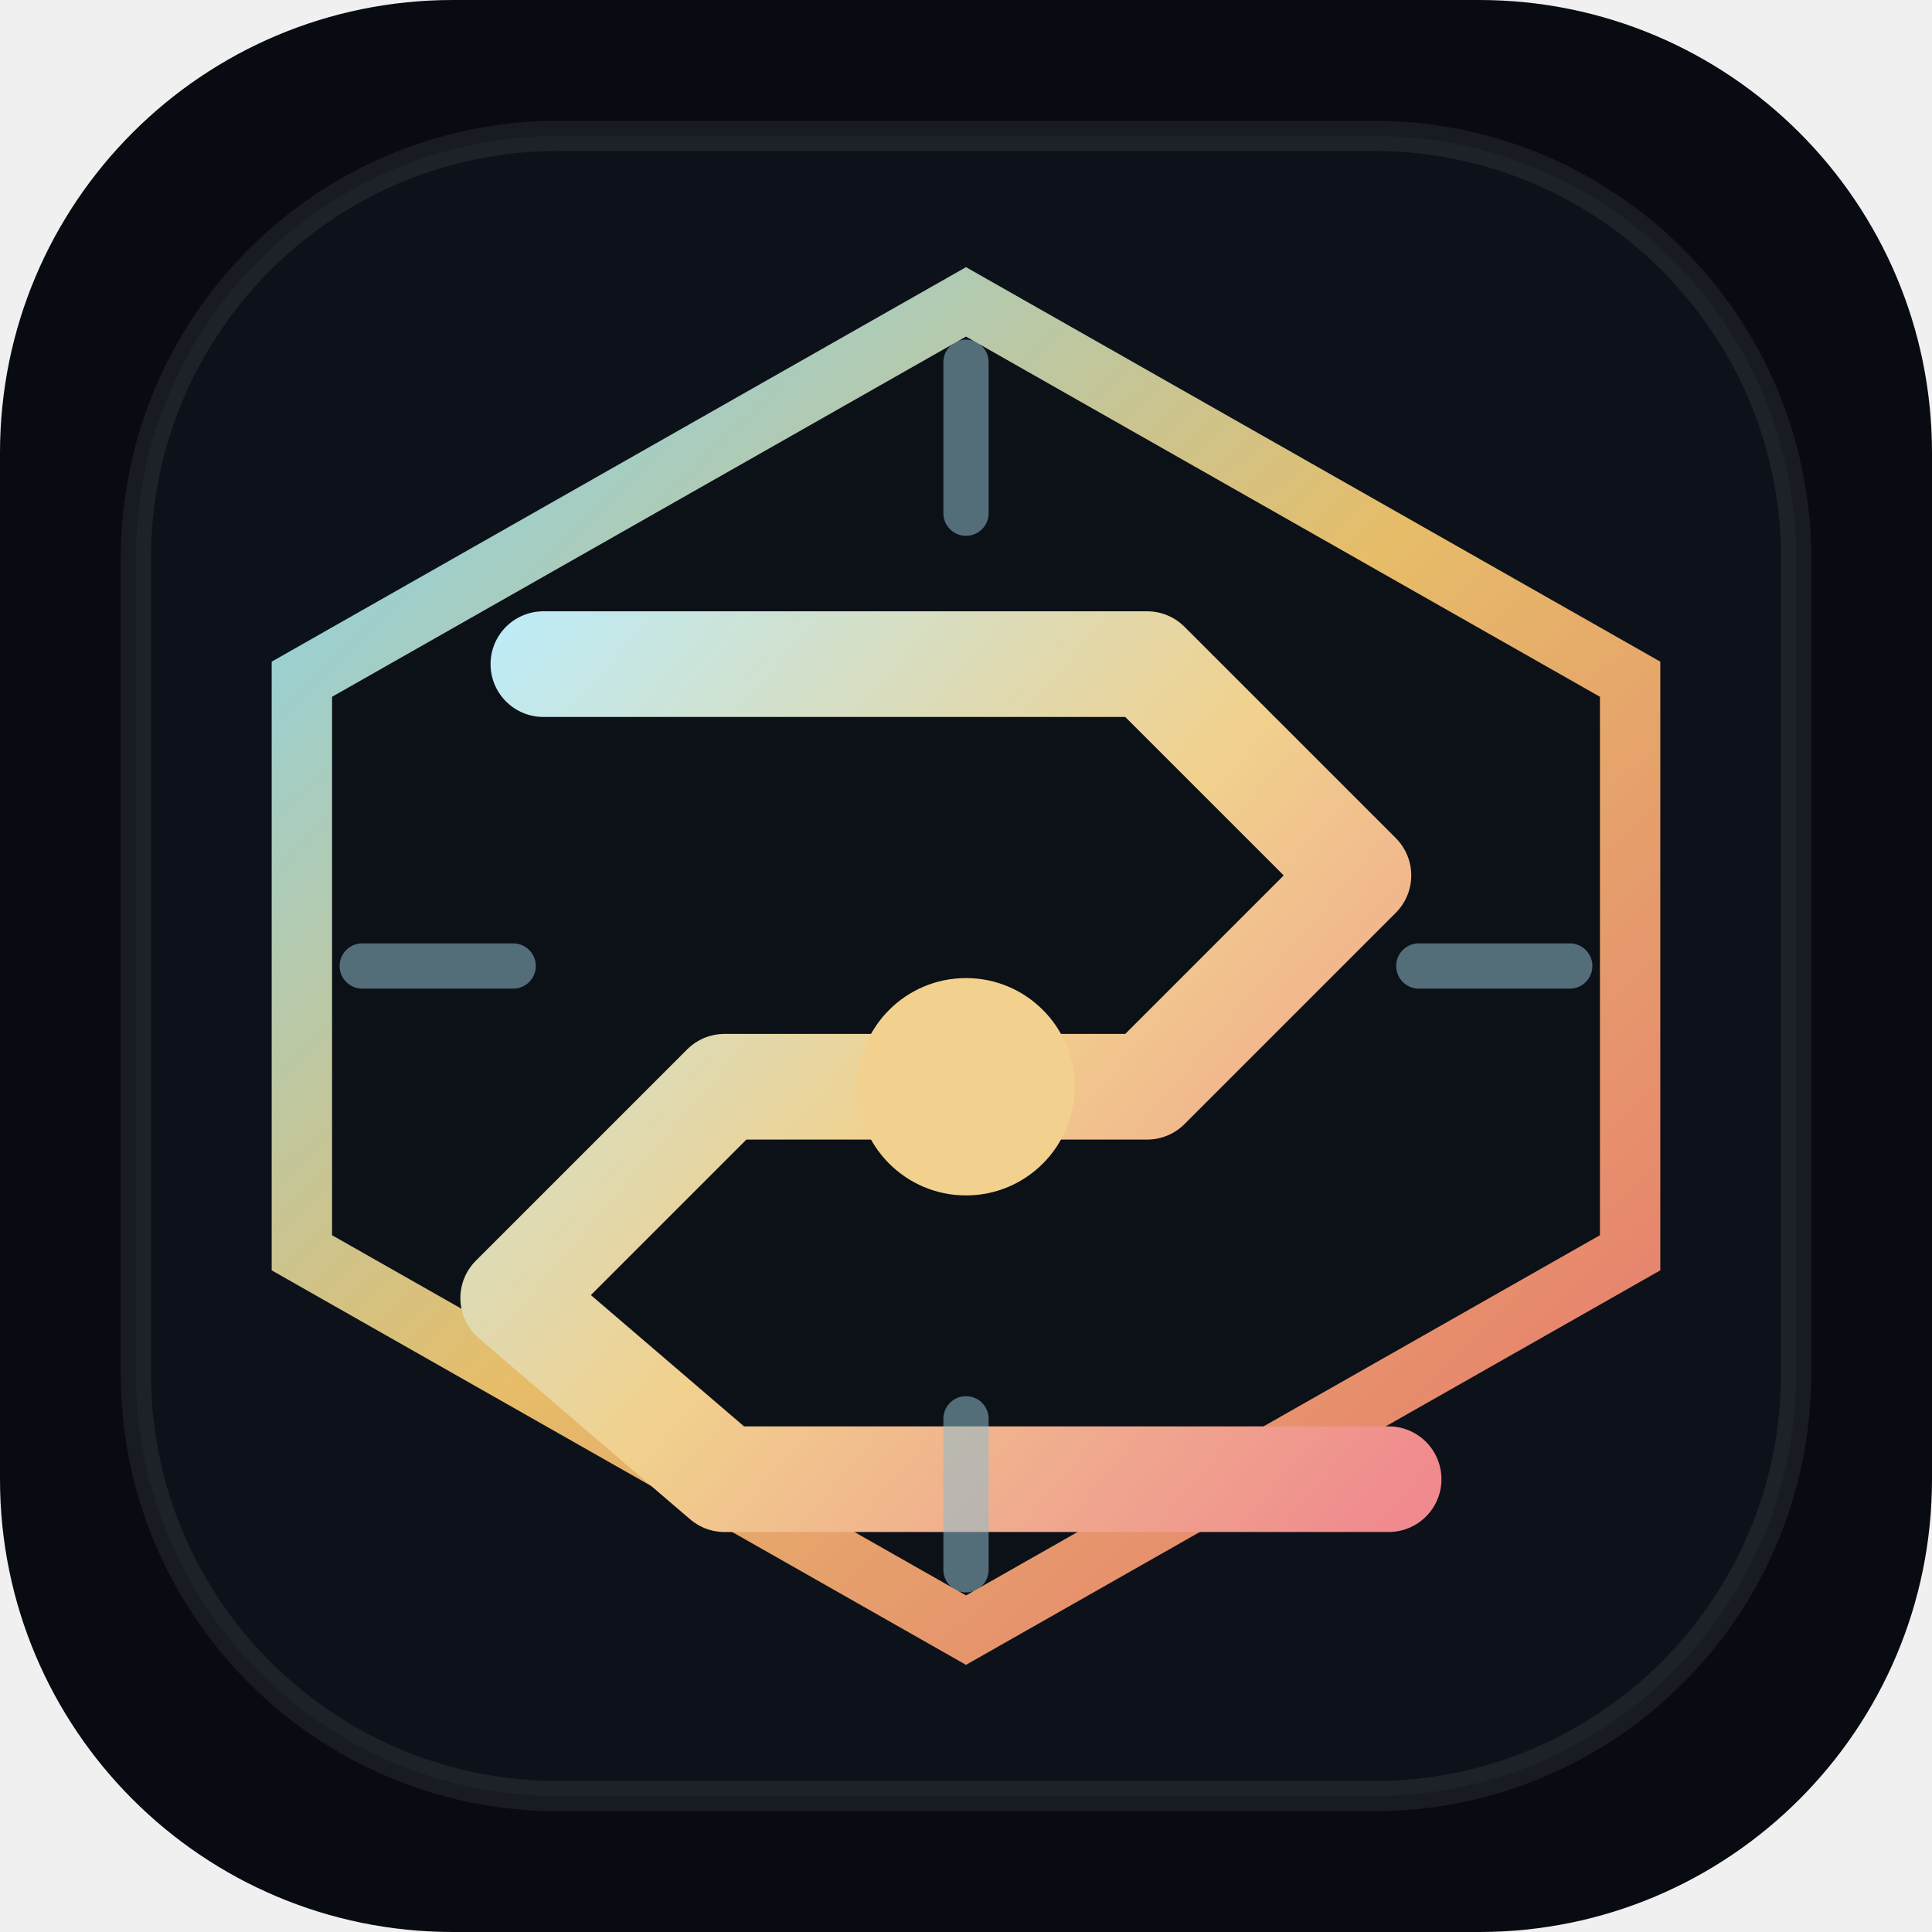
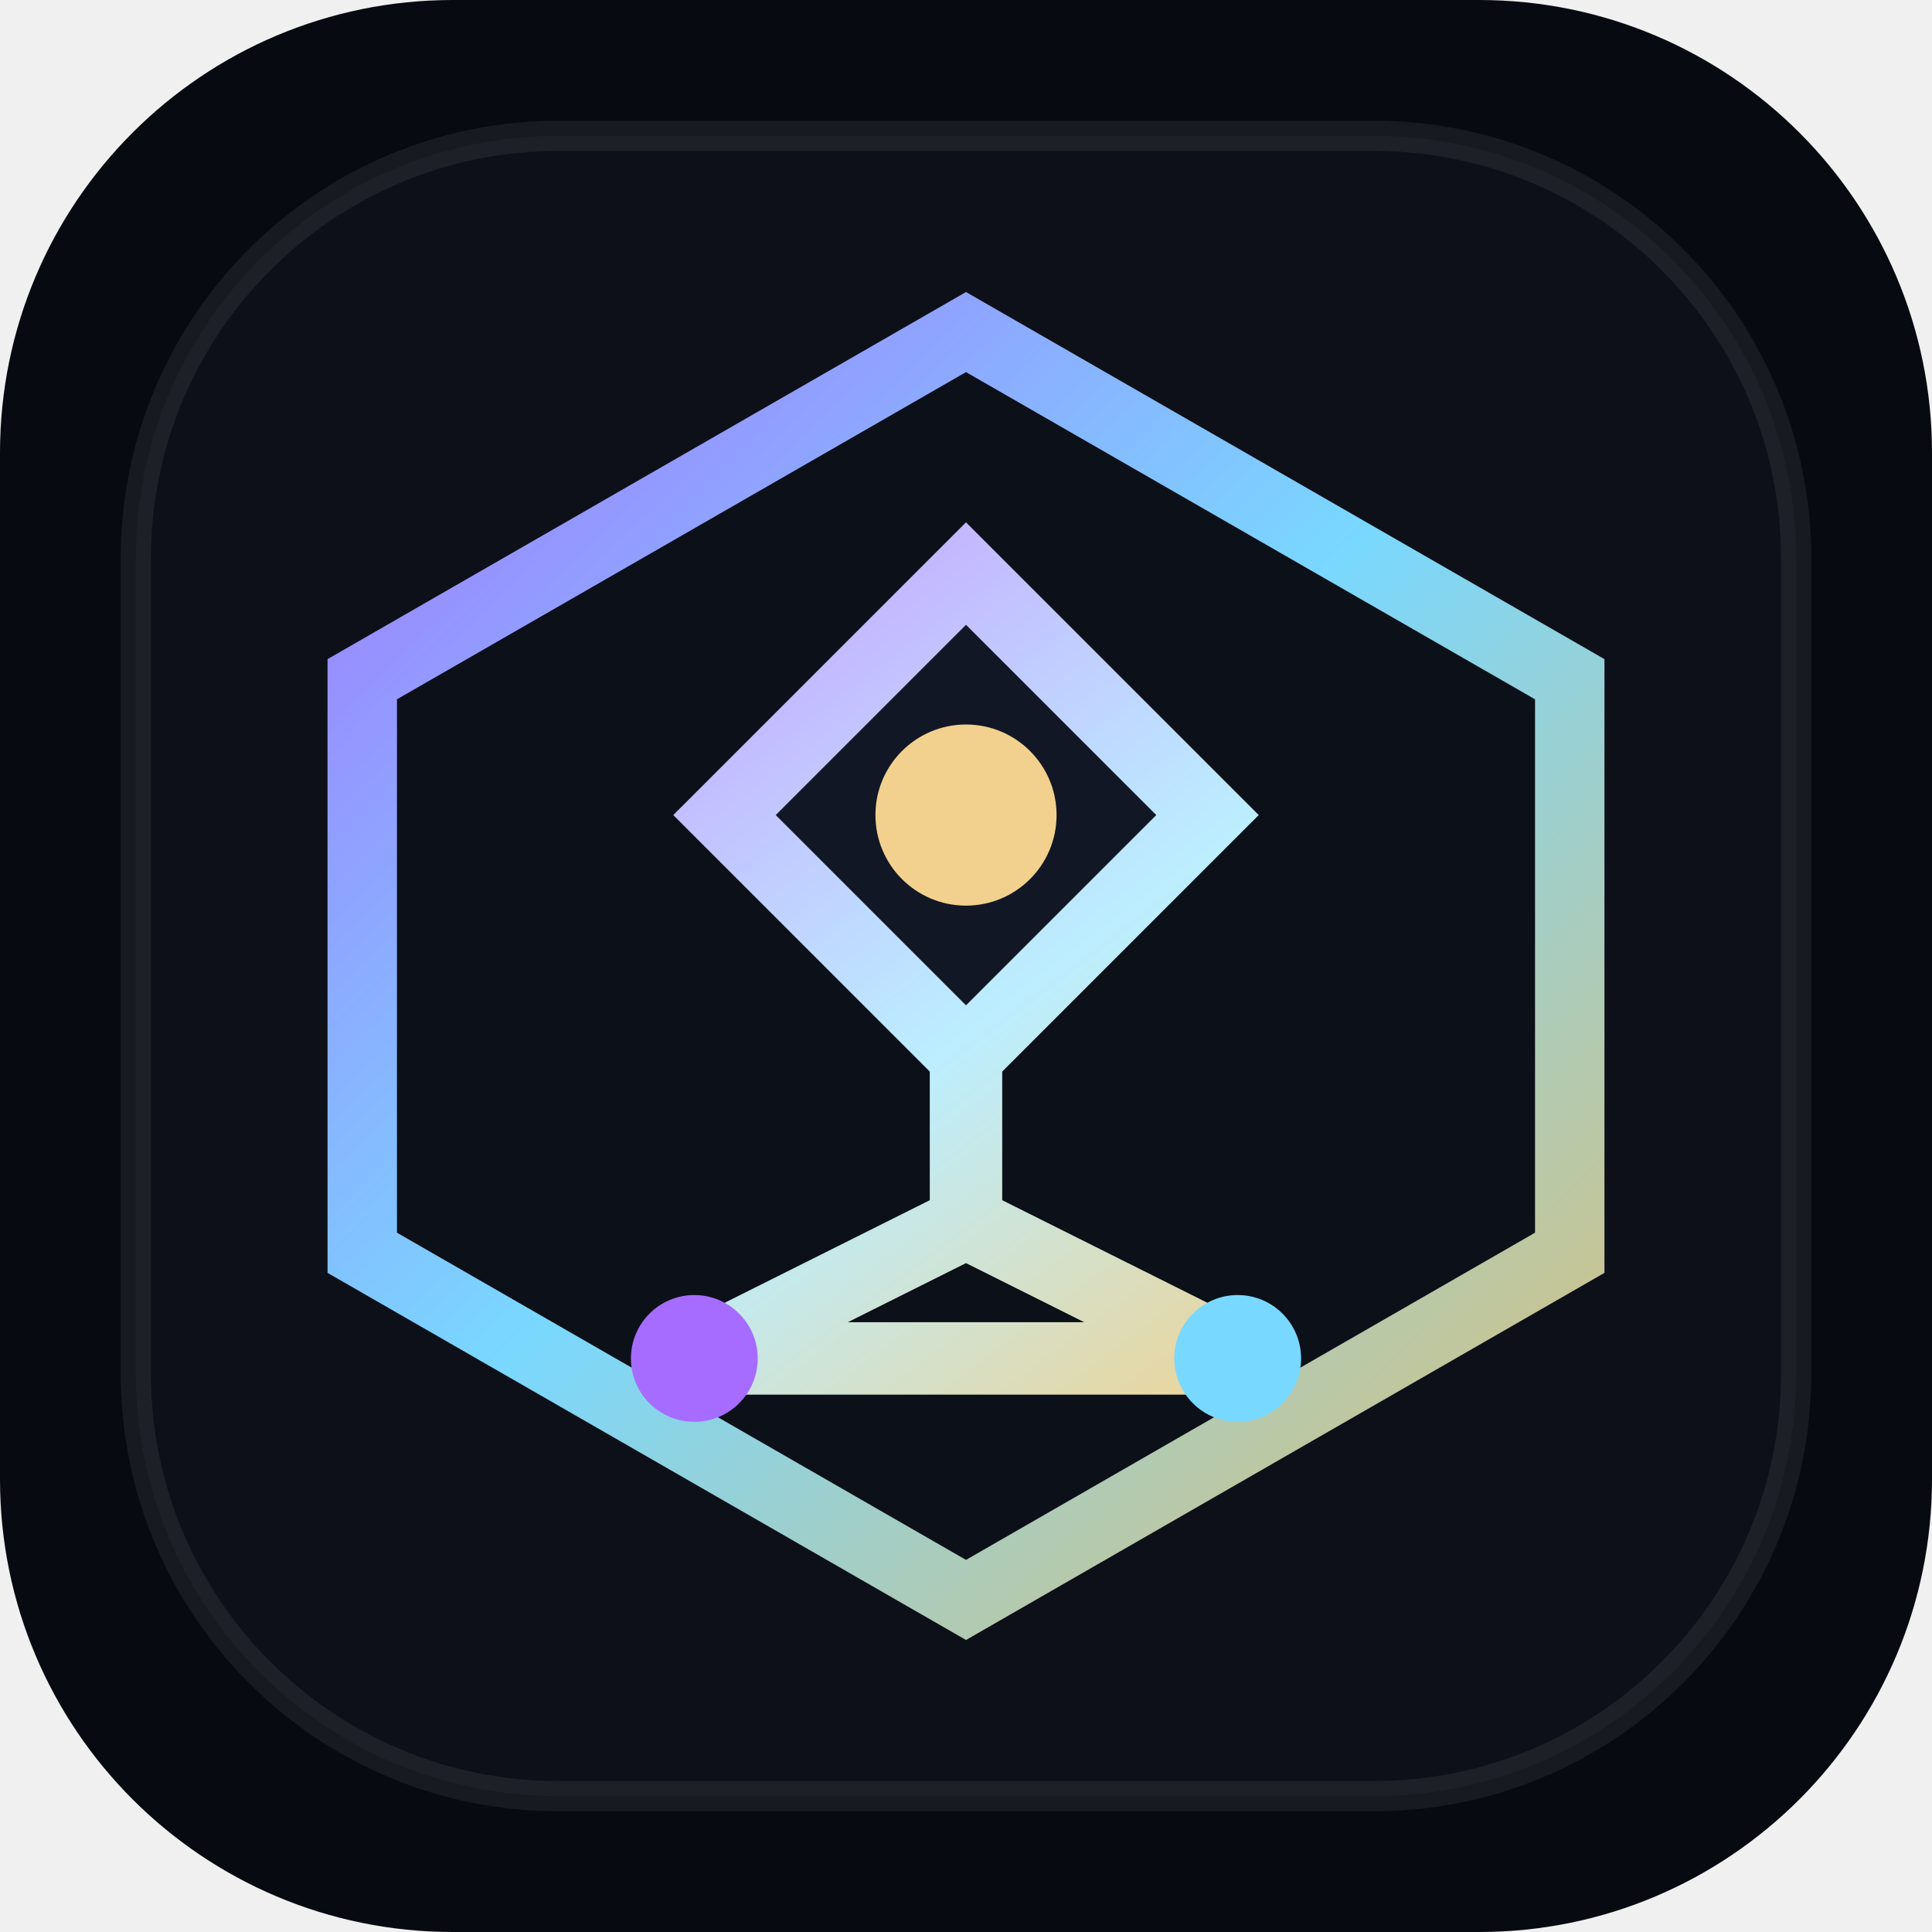
<svg xmlns="http://www.w3.org/2000/svg" viewBox="0 0 64 64">
  <defs>
-     <linearGradient id="frame" x1="9" y1="8" x2="56" y2="57" gradientUnits="userSpaceOnUse">
-       <stop stop-color="#79d8ff" />
-       <stop offset=".48" stop-color="#e6bd69" />
-       <stop offset="1" stop-color="#e76a70" />
+     <linearGradient id="frame" x1="10" y1="9" x2="54" y2="55" gradientUnits="userSpaceOnUse">
+       <stop stop-color="#a66cff" />
+       <stop offset=".48" stop-color="#79d8ff" />
+       <stop offset="1" stop-color="#e6bd69" />
    </linearGradient>
-     <linearGradient id="line" x1="16" y1="19" x2="49" y2="47" gradientUnits="userSpaceOnUse">
-       <stop stop-color="#b9edff" />
-       <stop offset=".52" stop-color="#f1d18d" />
-       <stop offset="1" stop-color="#f08a8e" />
+     <linearGradient id="oracle" x1="22" y1="19" x2="43" y2="47" gradientUnits="userSpaceOnUse">
+       <stop stop-color="#c7a4ff" />
+       <stop offset=".52" stop-color="#bceeff" />
+       <stop offset="1" stop-color="#f1d18d" />
    </linearGradient>
  </defs>
-   <rect width="64" height="64" rx="15" fill="#080b11" />
-   <rect x="4.5" y="4.5" width="55" height="55" rx="14" fill="#0d1119" stroke="#ffffff" stroke-opacity=".07" />
-   <path d="M32 10 54 22.5v19L32 54 10 41.5v-19L32 10Z" fill="#0c1017" stroke="url(#frame)" stroke-width="2" />
-   <path d="M18 22h20l7 7-7 7H24l-7 7 7 6h22" fill="none" stroke="url(#line)" stroke-width="3.5" stroke-linecap="round" stroke-linejoin="round" />
-   <circle cx="32" cy="36" r="3.6" fill="#f1d18d" />
-   <path d="M12 32h5M47 32h5M32 12v5M32 47v5" stroke="#8fb9ca" stroke-opacity=".55" stroke-width="1.5" stroke-linecap="round" />
+   <rect width="64" height="64" rx="15" fill="#080a11" />
+   <rect x="4.5" y="4.5" width="55" height="55" rx="14" fill="#0d1018" stroke="#ffffff" stroke-opacity=".07" />
+   <path d="M32 11 52 22.5v19L32 53 12 41.5v-19L32 11Z" fill="#0c1018" stroke="url(#frame)" stroke-width="2.3" />
+   <path d="M32 19 40 27 32 35 24 27 32 19Z" fill="#121725" stroke="url(#oracle)" stroke-width="2.4" />
+   <path d="M32 35v5.5M32 40.5 23 45M32 40.5 41 45M23 45h18" fill="none" stroke="url(#oracle)" stroke-width="2.4" stroke-linecap="round" stroke-linejoin="round" />
+   <circle cx="32" cy="27" r="3" fill="#f1d18d" />
+   <circle cx="23" cy="45" r="2.1" fill="#a66cff" />
+   <circle cx="41" cy="45" r="2.1" fill="#79d8ff" />
</svg>
